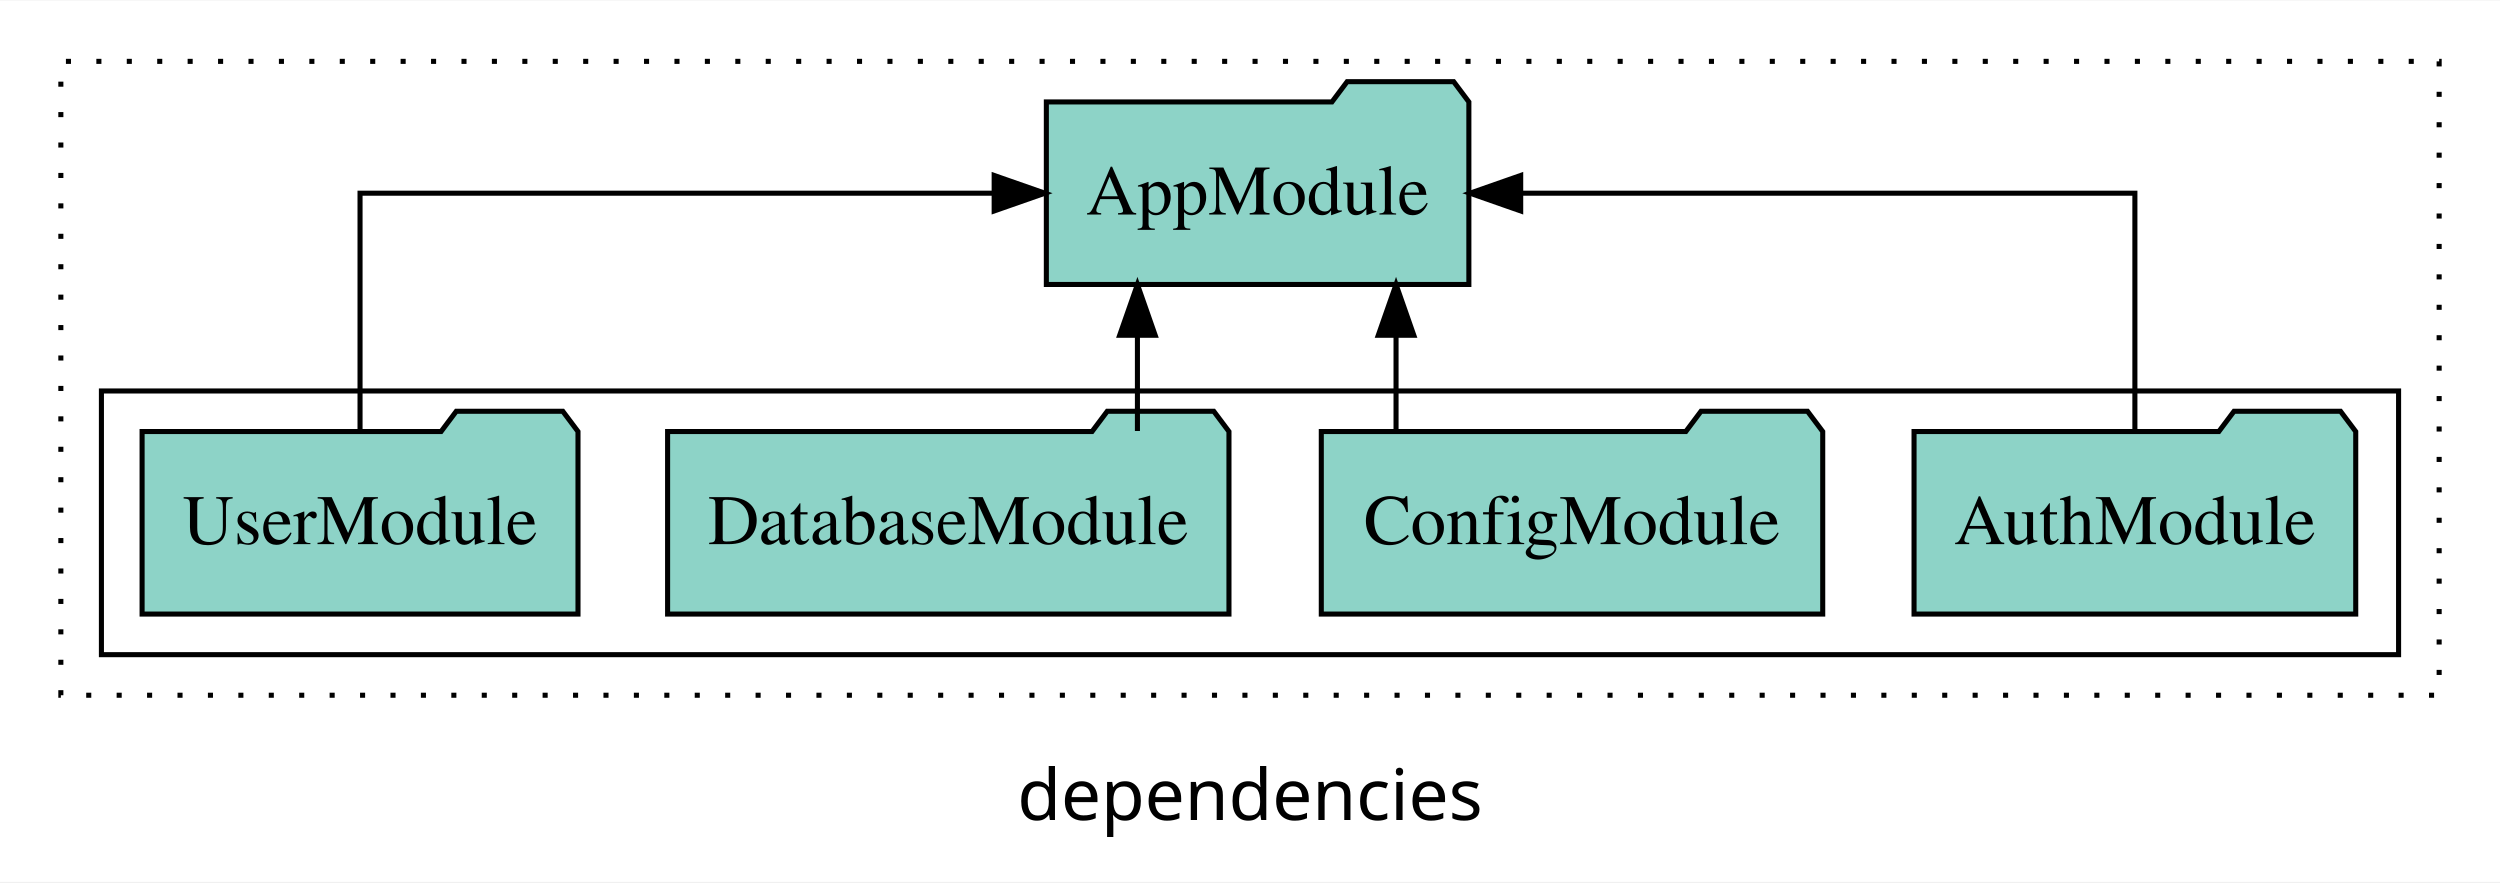
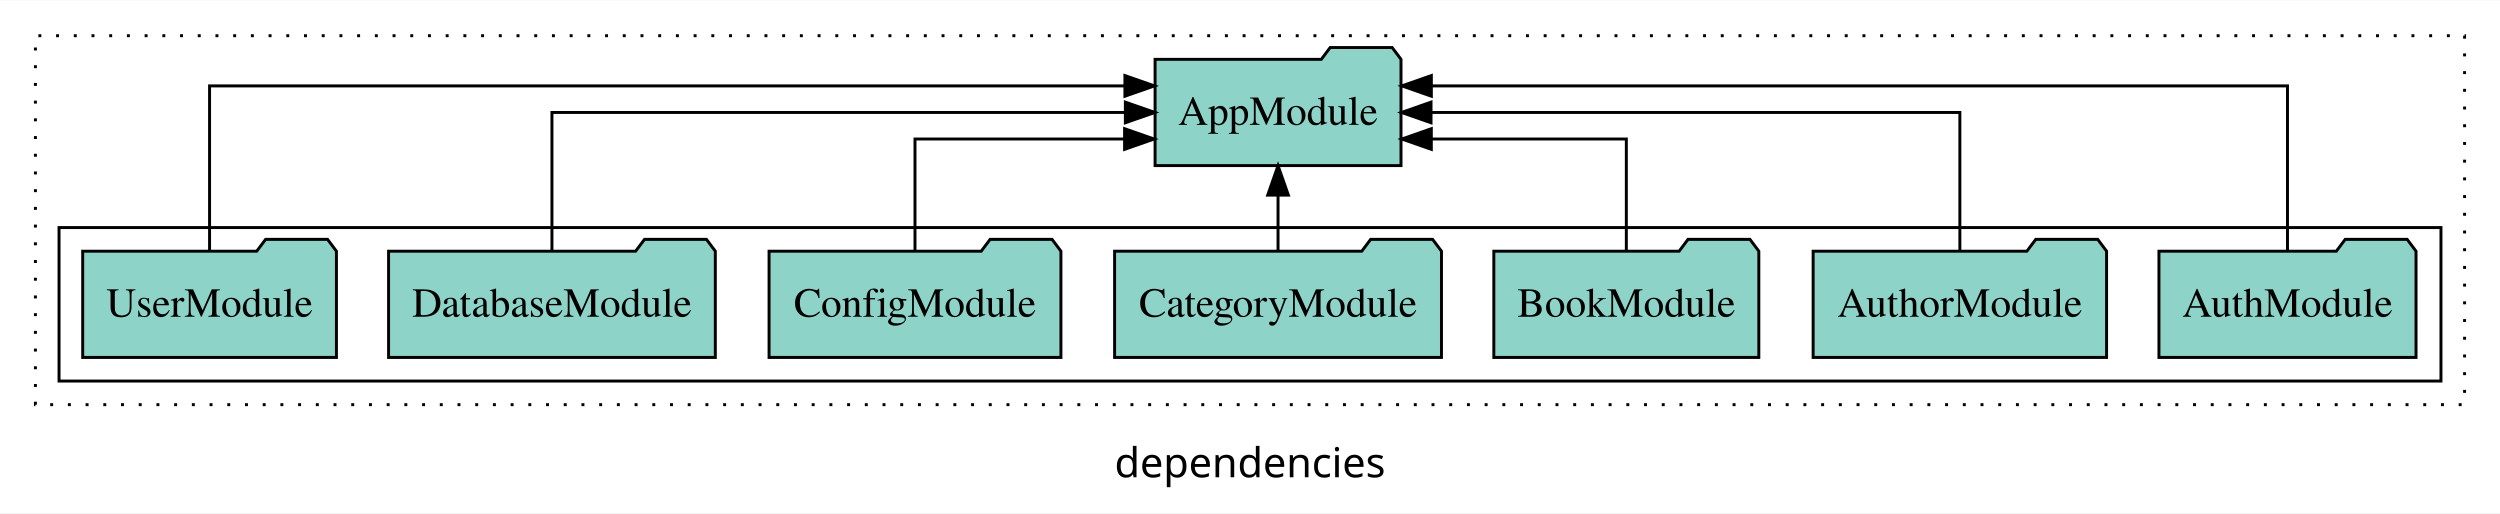
- <svg xmlns="http://www.w3.org/2000/svg" width="493pt" height="174pt" viewBox="0.00 0.00 493.00 173.80">
+ <svg xmlns="http://www.w3.org/2000/svg" width="847pt" height="174pt" viewBox="0.00 0.00 847.00 173.80">
  <g id="graph0" class="graph" transform="scale(1 1) rotate(0) translate(4 169.8)">
-     <polygon fill="white" stroke="transparent" points="-4,4 -4,-169.8 489,-169.8 489,4 -4,4" />
-     <text text-anchor="middle" x="242.5" y="-8.2" font-family="sans-serif" font-size="14.00">dependencies</text>
+     <polygon fill="white" stroke="transparent" points="-4,4 -4,-169.8 843,-169.8 843,4 -4,4" />
+     <text text-anchor="middle" x="419.5" y="-8.2" font-family="sans-serif" font-size="14.00">dependencies</text>
    <g id="clust1" class="cluster">
-       <polygon fill="none" stroke="black" stroke-dasharray="1,5" points="8,-32.8 8,-157.8 477,-157.8 477,-32.8 8,-32.8" />
+       <polygon fill="none" stroke="black" stroke-dasharray="1,5" points="8,-32.8 8,-157.8 831,-157.8 831,-32.8 8,-32.8" />
    </g>
    <g id="clust3" class="cluster">
-       <polygon fill="none" stroke="black" points="16,-40.8 16,-92.8 469,-92.8 469,-40.8 16,-40.8" />
+       <polygon fill="none" stroke="black" points="16,-40.8 16,-92.8 823,-92.8 823,-40.8 16,-40.8" />
    </g>
    <g id="node1" class="node">
-       <polygon fill="#8dd3c7" stroke="black" points="460.55,-84.8 457.55,-88.8 436.55,-88.8 433.55,-84.8 373.45,-84.8 373.45,-48.8 460.55,-48.8 460.55,-84.8" />
-       <text text-anchor="middle" x="417" y="-62.6" font-family="Times,serif" font-size="14.00">AuthModule</text>
+       <polygon fill="#8dd3c7" stroke="black" points="814.55,-84.8 811.55,-88.8 790.55,-88.8 787.55,-84.8 727.45,-84.8 727.45,-48.8 814.55,-48.8 814.55,-84.8" />
+       <text text-anchor="middle" x="771" y="-62.6" font-family="Times,serif" font-size="14.00">AuthModule</text>
+     </g>
+     <g id="node8" class="node">
+       <polygon fill="#8dd3c7" stroke="black" points="470.66,-149.8 467.66,-153.8 446.66,-153.8 443.66,-149.8 387.34,-149.8 387.34,-113.8 470.66,-113.8 470.66,-149.8" />
+       <text text-anchor="middle" x="429" y="-127.6" font-family="Times,serif" font-size="14.00">AppModule</text>
+     </g>
+     <g id="edge1" class="edge">
+       <path fill="none" stroke="black" d="M771,-85.09C771,-107.01 771,-140.8 771,-140.8 771,-140.8 480.94,-140.8 480.94,-140.8" />
+       <polygon fill="black" stroke="black" points="480.94,-137.3 470.94,-140.8 480.94,-144.3 480.94,-137.3" />
+     </g>
+     <g id="node2" class="node">
+       <polygon fill="#8dd3c7" stroke="black" points="709.71,-84.8 706.71,-88.8 685.71,-88.8 682.71,-84.8 610.29,-84.8 610.29,-48.8 709.71,-48.8 709.71,-84.8" />
+       <text text-anchor="middle" x="660" y="-62.6" font-family="Times,serif" font-size="14.00">AuthorModule</text>
+     </g>
+     <g id="edge2" class="edge">
+       <path fill="none" stroke="black" d="M660,-84.91C660,-104.14 660,-131.8 660,-131.8 660,-131.8 480.83,-131.8 480.83,-131.8" />
+       <polygon fill="black" stroke="black" points="480.83,-128.3 470.83,-131.8 480.83,-135.3 480.83,-128.3" />
+     </g>
+     <g id="node3" class="node">
+       <polygon fill="#8dd3c7" stroke="black" points="591.89,-84.8 588.89,-88.8 567.89,-88.8 564.89,-84.8 502.11,-84.8 502.11,-48.8 591.89,-48.8 591.89,-84.8" />
+       <text text-anchor="middle" x="547" y="-62.6" font-family="Times,serif" font-size="14.00">BookModule</text>
+     </g>
+     <g id="edge3" class="edge">
+       <path fill="none" stroke="black" d="M547,-84.83C547,-101.2 547,-122.8 547,-122.8 547,-122.8 480.93,-122.8 480.93,-122.8" />
+       <polygon fill="black" stroke="black" points="480.93,-119.3 470.93,-122.8 480.93,-126.3 480.93,-119.3" />
+     </g>
+     <g id="node4" class="node">
+       <polygon fill="#8dd3c7" stroke="black" points="484.37,-84.8 481.37,-88.8 460.37,-88.8 457.37,-84.8 373.63,-84.8 373.63,-48.8 484.37,-48.8 484.37,-84.8" />
+       <text text-anchor="middle" x="429" y="-62.6" font-family="Times,serif" font-size="14.00">CategoryModule</text>
+     </g>
+     <g id="edge4" class="edge">
+       <path fill="none" stroke="black" d="M429,-84.91C429,-84.91 429,-103.79 429,-103.79" />
+       <polygon fill="black" stroke="black" points="425.5,-103.79 429,-113.79 432.5,-103.79 425.5,-103.79" />
    </g>
    <g id="node5" class="node">
-       <polygon fill="#8dd3c7" stroke="black" points="285.66,-149.8 282.66,-153.8 261.66,-153.8 258.66,-149.8 202.34,-149.8 202.34,-113.8 285.66,-113.8 285.66,-149.8" />
-       <text text-anchor="middle" x="244" y="-127.6" font-family="Times,serif" font-size="14.00">AppModule</text>
-     </g>
-     <g id="edge1" class="edge">
-       <path fill="none" stroke="black" d="M417,-84.91C417,-104.14 417,-131.8 417,-131.8 417,-131.8 295.88,-131.8 295.88,-131.8" />
-       <polygon fill="black" stroke="black" points="295.88,-128.3 285.88,-131.8 295.88,-135.3 295.88,-128.3" />
-     </g>
-     <g id="node2" class="node">
      <polygon fill="#8dd3c7" stroke="black" points="355.44,-84.8 352.44,-88.8 331.44,-88.8 328.44,-84.8 256.56,-84.8 256.56,-48.8 355.44,-48.8 355.44,-84.8" />
      <text text-anchor="middle" x="306" y="-62.6" font-family="Times,serif" font-size="14.00">ConfigModule</text>
    </g>
-     <g id="edge2" class="edge">
-       <path fill="none" stroke="black" d="M271.3,-84.91C271.3,-84.91 271.3,-103.79 271.3,-103.79" />
-       <polygon fill="black" stroke="black" points="267.8,-103.79 271.3,-113.79 274.8,-103.79 267.8,-103.79" />
+     <g id="edge5" class="edge">
+       <path fill="none" stroke="black" d="M306,-84.83C306,-101.2 306,-122.8 306,-122.8 306,-122.8 377.01,-122.8 377.01,-122.8" />
+       <polygon fill="black" stroke="black" points="377.01,-126.3 387.01,-122.8 377.01,-119.3 377.01,-126.3" />
    </g>
-     <g id="node3" class="node">
+     <g id="node6" class="node">
      <polygon fill="#8dd3c7" stroke="black" points="238.35,-84.8 235.35,-88.8 214.35,-88.8 211.35,-84.8 127.65,-84.8 127.65,-48.8 238.35,-48.8 238.35,-84.8" />
      <text text-anchor="middle" x="183" y="-62.6" font-family="Times,serif" font-size="14.00">DatabaseModule</text>
    </g>
-     <g id="edge3" class="edge">
-       <path fill="none" stroke="black" d="M220.3,-84.91C220.3,-84.91 220.3,-103.79 220.3,-103.79" />
-       <polygon fill="black" stroke="black" points="216.8,-103.79 220.3,-113.79 223.8,-103.79 216.8,-103.79" />
+     <g id="edge6" class="edge">
+       <path fill="none" stroke="black" d="M183,-84.91C183,-104.14 183,-131.8 183,-131.8 183,-131.8 377.27,-131.8 377.27,-131.8" />
+       <polygon fill="black" stroke="black" points="377.27,-135.3 387.27,-131.8 377.27,-128.3 377.27,-135.3" />
    </g>
-     <g id="node4" class="node">
+     <g id="node7" class="node">
      <polygon fill="#8dd3c7" stroke="black" points="109.98,-84.8 106.98,-88.8 85.98,-88.8 82.98,-84.8 24.02,-84.8 24.02,-48.8 109.98,-48.8 109.98,-84.8" />
      <text text-anchor="middle" x="67" y="-62.6" font-family="Times,serif" font-size="14.00">UserModule</text>
    </g>
-     <g id="edge4" class="edge">
-       <path fill="none" stroke="black" d="M67,-84.91C67,-104.14 67,-131.8 67,-131.8 67,-131.8 192.05,-131.8 192.05,-131.8" />
-       <polygon fill="black" stroke="black" points="192.05,-135.3 202.05,-131.8 192.05,-128.3 192.05,-135.3" />
+     <g id="edge7" class="edge">
+       <path fill="none" stroke="black" d="M67,-85.09C67,-107.01 67,-140.8 67,-140.8 67,-140.8 377.12,-140.8 377.12,-140.8" />
+       <polygon fill="black" stroke="black" points="377.12,-144.3 387.12,-140.8 377.12,-137.3 377.12,-144.3" />
    </g>
  </g>
</svg>
